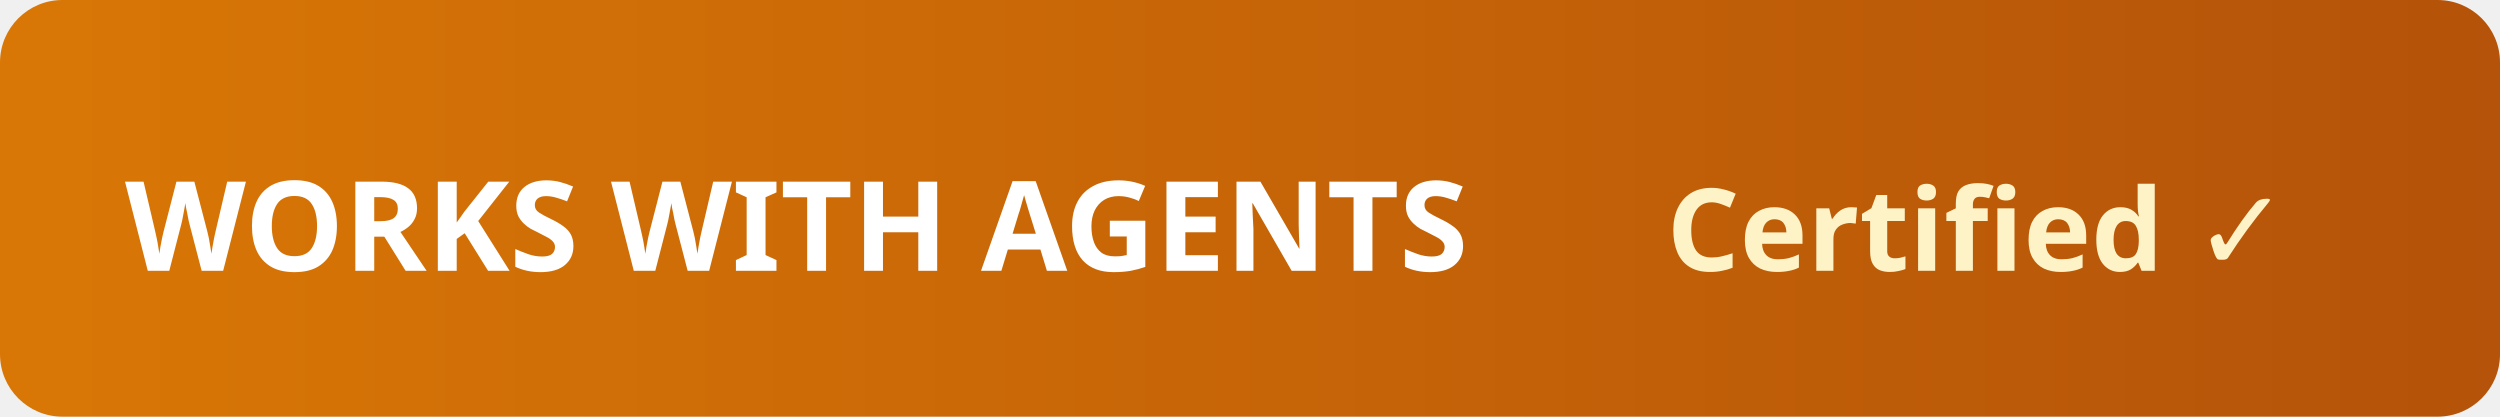
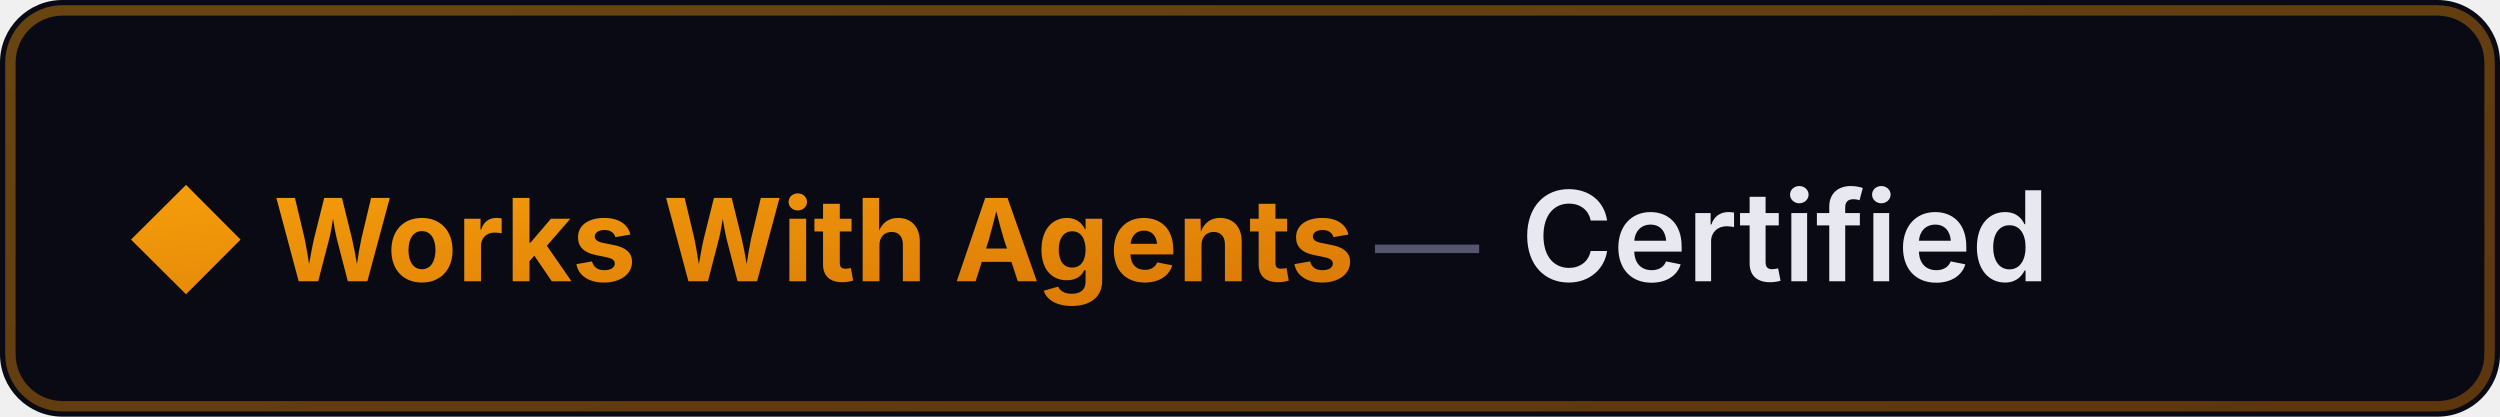
<svg xmlns="http://www.w3.org/2000/svg" width="240" height="40" viewBox="0 0 240 40">
  <defs>
-     <linearGradient id="bg" x1="0%" y1="0%" x2="100%" y2="0%">
-       <stop offset="0%" style="stop-color:#D97706" />
-       <stop offset="100%" style="stop-color:#B45309" />
+     <linearGradient id="g" x1="0%" y1="0%" x2="100%" y2="100%">
+       <stop offset="0%" style="stop-color:#f59e0b" />
+       <stop offset="100%" style="stop-color:#d97706" />
    </linearGradient>
  </defs>
-   <rect width="240" height="40" rx="6" fill="url(#bg)" />
-   <text x="12" y="26" font-family="system-ui,sans-serif" font-size="12" font-weight="700" fill="#ffffff">WORKS WITH AGENTS</text>
-   <text x="160" y="26" font-family="system-ui,sans-serif" font-size="11" font-weight="600" fill="#FEF3C7">Certified ✓</text>
+   <rect width="240" height="40" rx="6" fill="#0a0a14" />
+   <rect x="1" y="1" width="238" height="38" rx="5" fill="none" stroke="url(#g)" stroke-opacity="0.4" stroke-width="1" />
+   <text x="12" y="27" font-family="system-ui,-apple-system,sans-serif" font-size="11" font-weight="700" fill="url(#g)">◆ Works With Agents</text>
+   <text x="132" y="27" font-family="system-ui,-apple-system,sans-serif" font-size="10" font-weight="400" fill="#555570">—</text>
+   <text x="146" y="27" font-family="system-ui,-apple-system,sans-serif" font-size="12" font-weight="600" fill="#e8e8f0">Certified</text>
</svg>
